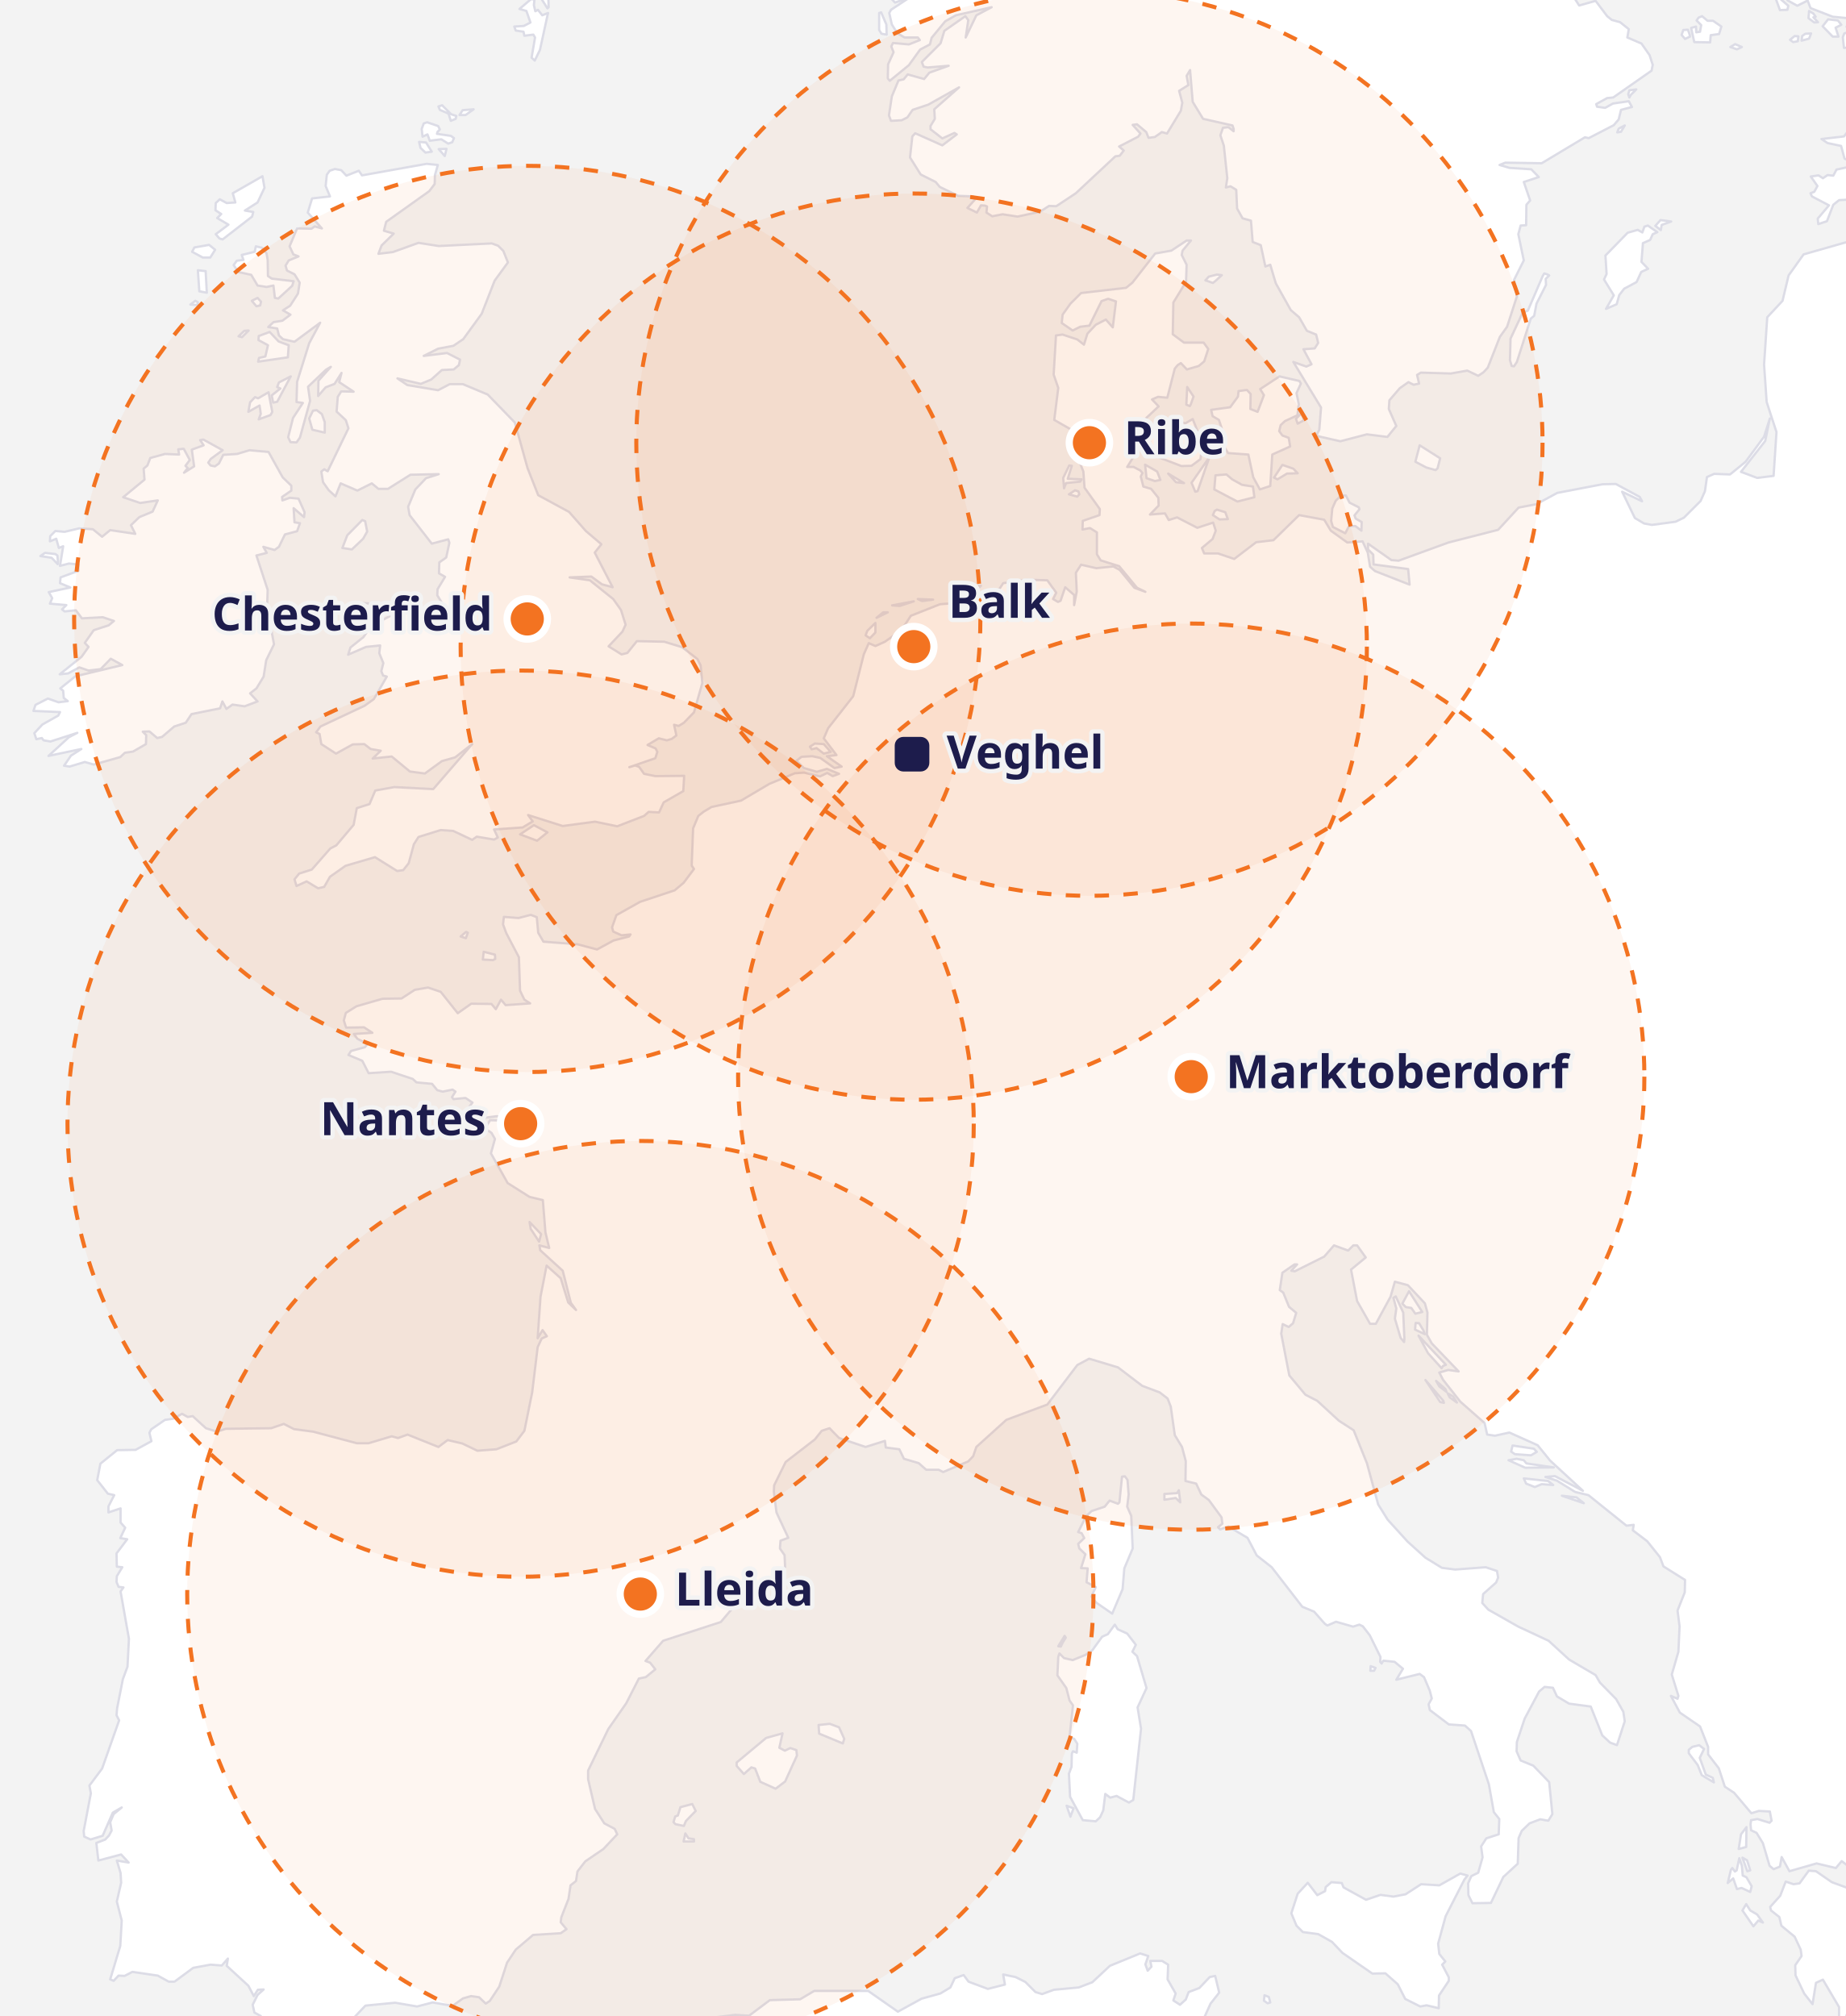
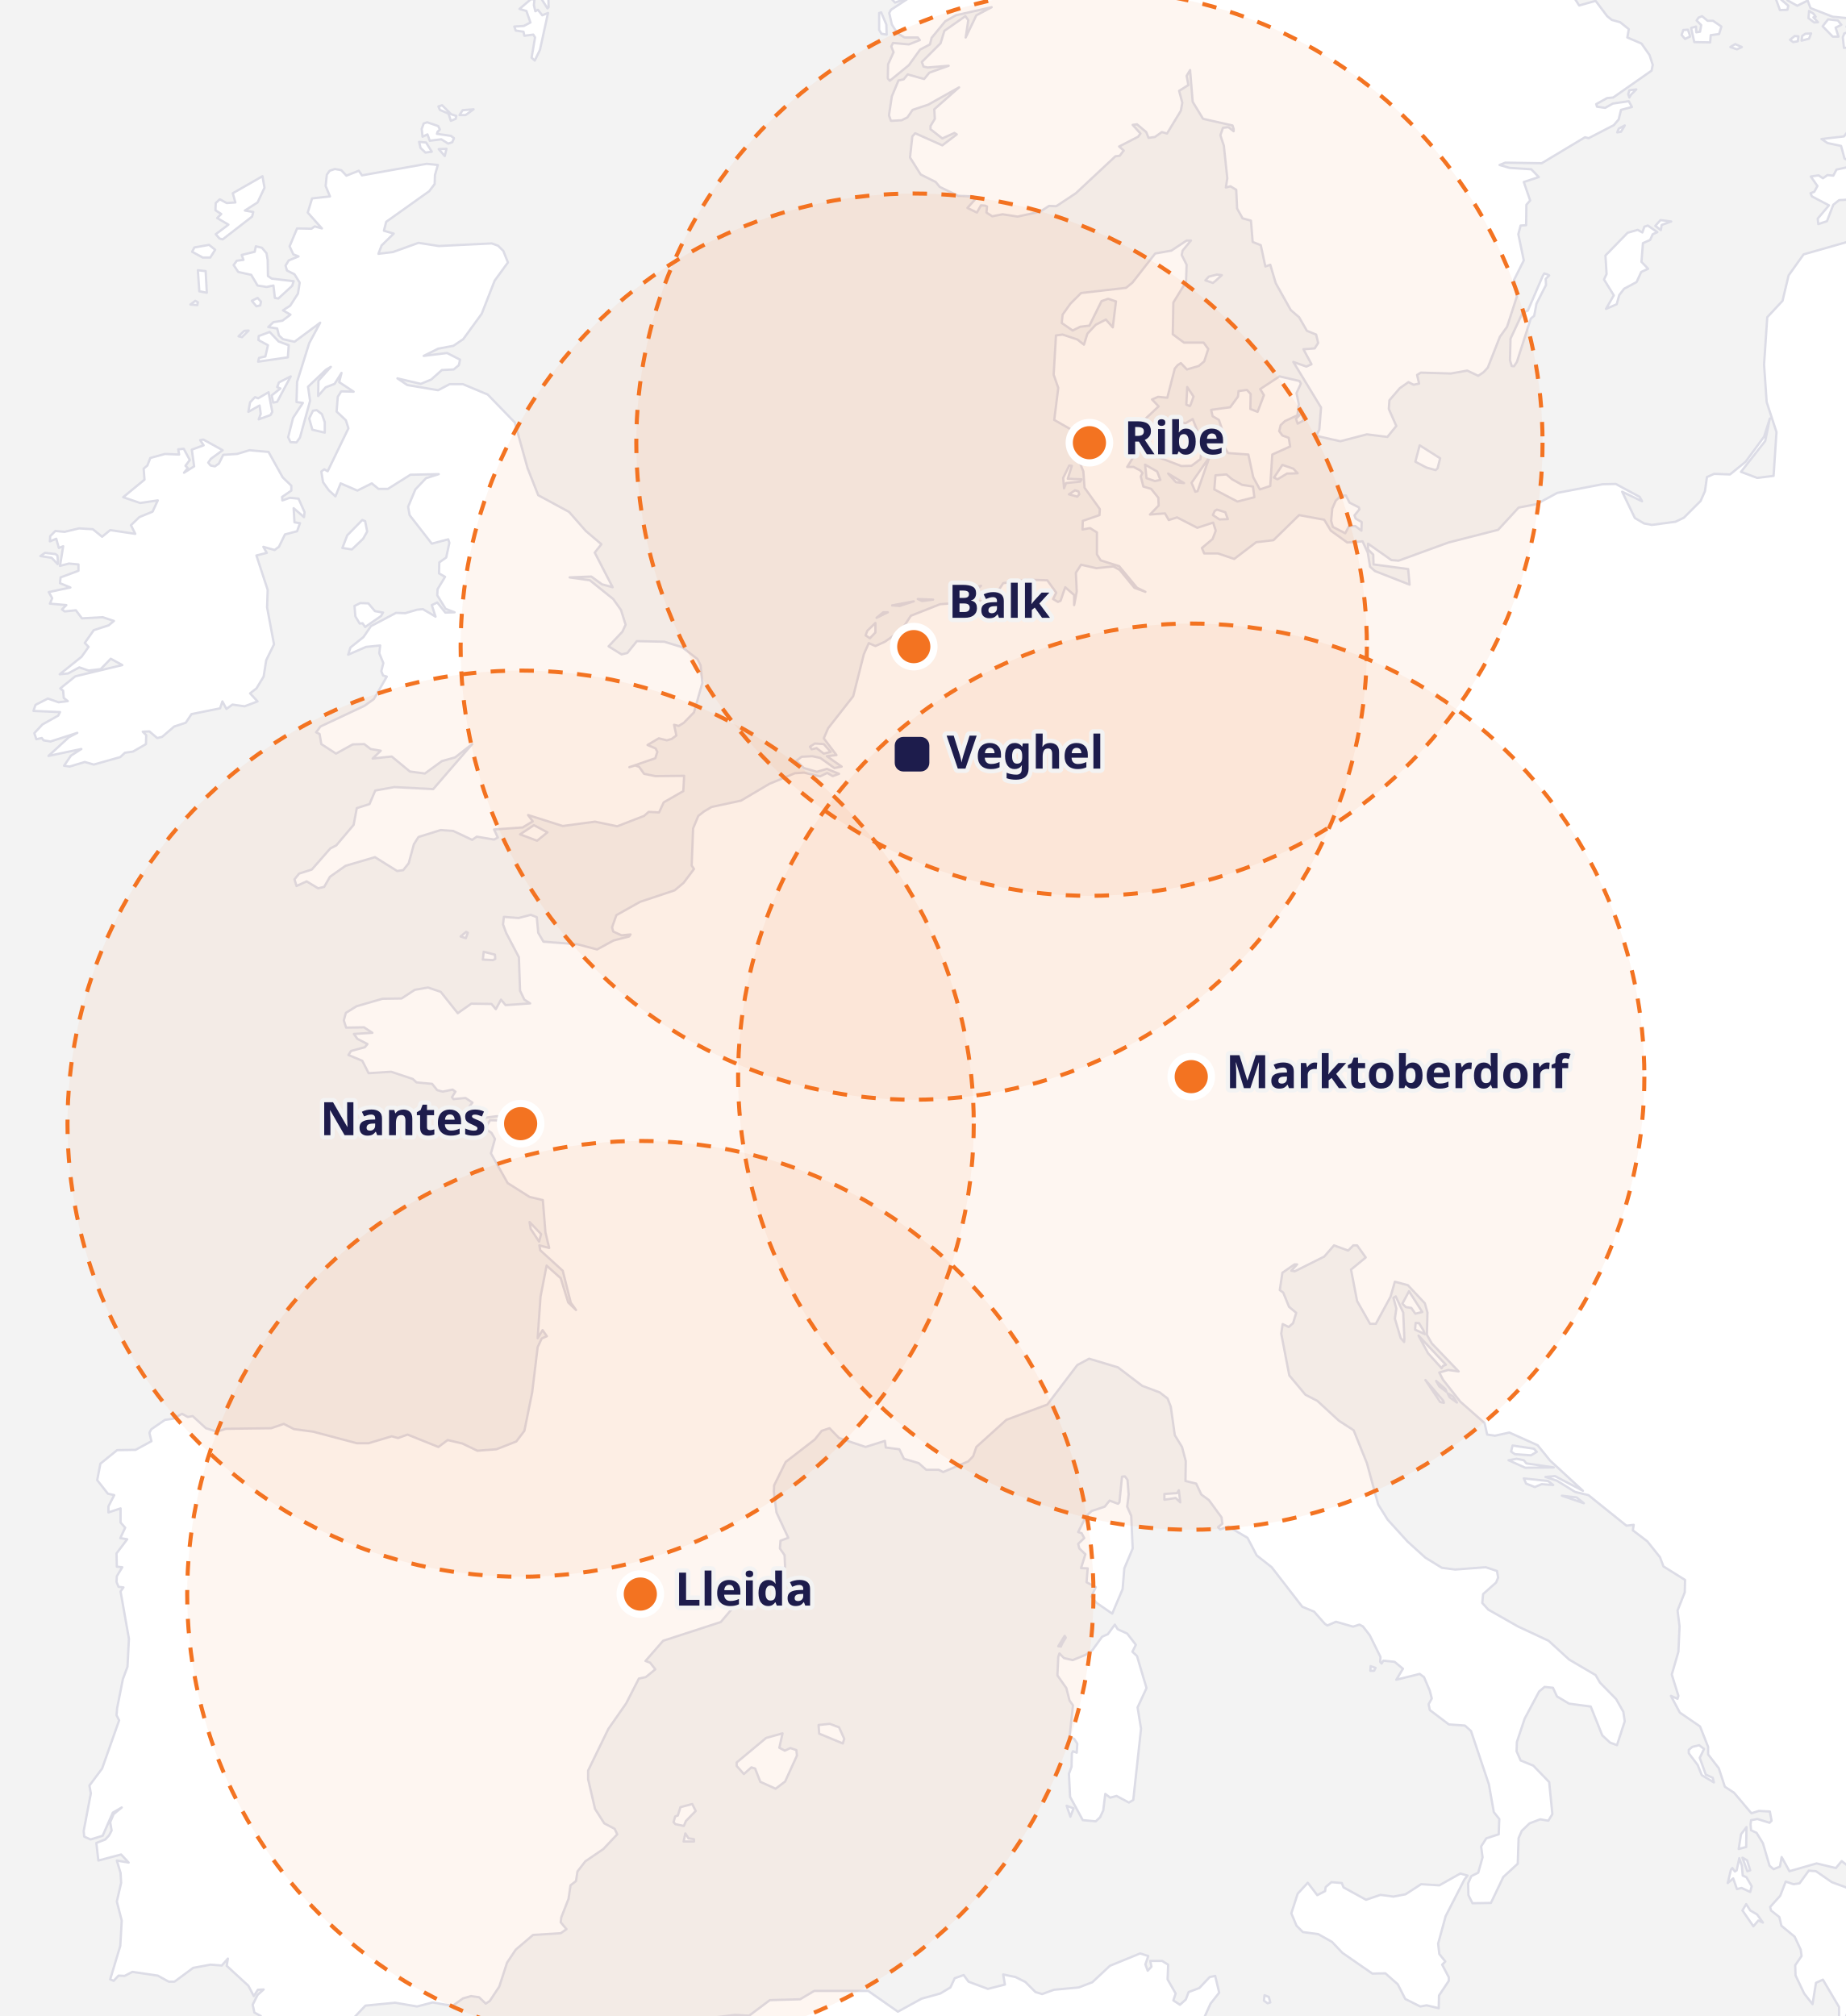
<svg xmlns="http://www.w3.org/2000/svg" class="eu-map" viewBox="0 0 640 699" role="group" aria-labelledby="eu-map-t">
  <rect width="640" height="699" fill="#F3F3F3" />
  <g fill="#FFFFFF" fill-rule="evenodd" stroke="#DCDCE6" stroke-width=".8" stroke-linejoin="round">
    <path d="M642.2 57.6L643.6 58.3L646 57.6L646 67.5L644.4 69L637.6 69.4L635.6 71L633.4 76.7L630.4 77.7L630.2 75.8L634.1 71.2L628.2 68.1L627.7 67L629 66.5L630.1 64.5L627.8 61.2L630.5 60.8L632 61.8L633.6 60.7L635.6 60.9L636.7 58.8L642.2 57.6Z" />
    <path d="M574.6 80.5L573 81.2L572.1 83.2L569.6 84.3L569.1 90.8L571.4 93.2L569 94.3L567.4 97.8L563.1 100.1L561.4 102.3L560.5 105.5L556.8 107.1L559.5 102.4L556.1 96.9L557 95L556.6 88.6L564.3 80.7L567.8 79.7L569.4 80.6L570.1 78.6L571.3 78.2L574.6 80.5Z" />
    <path d="M450.3 140.2L449.8 144L445.5 146L444 147.4L443.5 149.5L444.6 151L446.8 151.8L447.3 154.8L441.1 157.6L440.4 168.5L436.8 169.7L434.5 165.5L432.8 157.6L425.8 157.1L423.5 153.5L423.9 149.5L422.6 145.6L420.4 144.3L419.9 142.1L426.5 141.2L429.2 137.5L429.4 135.6L432.3 135.2L433.6 136.6L433.5 141.8L436 142.8L438.2 137L436.9 134.9L443.6 130.5L450.5 132.1L451 133L449.5 136.3L450.3 140.2Z" />
    <path d="M413.5 145.3L416.9 153.7L416.2 159.2L413.1 161.5L409.6 161.6L401 158.3L398.5 152.7L398.6 148L406.7 145.3L410.9 146.8L413.5 145.3Z" />
    <path d="M270.2 606L272.1 607L274 606.1L276.1 606.8L276.3 608.7L272.2 617.7L268.9 620.2L263.6 617.8L261.8 613.2L260.5 612.8L257.9 615.1L255.4 612.3L255.4 611.1L265.6 602.6L271.3 601L270.2 606Z" />
    <path d="M394.2 574.2L397.5 585.3L394.4 592L395.6 599.4L392.9 624.1L391.4 625L387.1 622.7L384.9 623.3L383.2 622L382.5 627.7L381.4 630.1L379.9 631.5L375.4 631.1L371 623L370.6 615L371.5 612.6L371.6 608L372 607.2L373.3 607.7L373.5 604.6L372.4 602.9L370.8 602.3L372 591.3L370.8 589.6L369.7 585.3L366.6 580.9L366.9 574.5L367.3 573.3L368.9 574.9L371.9 575.6L376.3 573.8L378.7 572.2L382.1 567.5L384.1 566.6L386.5 563.3L387.5 564.9L390.8 566.4L393.8 570.3L392.6 572.7L394.2 574.2Z" />
    <path d="M391.3 518.2L390.8 522.4L392.2 525.6L392.7 536.9L389.8 543.8L389.2 551L385.6 559.5L380.1 555.7L378.4 553.6L379.9 550.3L376.7 548.6L377.1 543.8L374.8 543.7L376.3 538.9L374.2 536.9L373.8 535.3L375.9 533.3L375 531.6L373.8 531.2L376.6 525.6L378.5 523.9L383 522.4L384.7 520.3L387.6 521.4L388.1 520.9L389 512L390 511.9L390.9 513.1L391.3 518.2Z" />
    <path d="M507.7 651.7L501.2 664.4L498.6 673.9L499 677.5L501.1 680.1L500 681.2L502.3 685.6L502.3 686.8L498.9 691.9L498.8 696.3L494.6 695.3L492.4 695.7L487.2 693.1L484.6 688L480.3 684.2L475.8 684.3L465.4 677.1L461.8 673.3L457 670.6L451.7 669.9L449.5 667.7L447.7 663.4L449.9 656.6L453.4 652.8L456.7 657.1L459.4 655.7L459.6 654.3L461.6 652.6L465.2 652.9L465.8 654.4L473.6 658.7L478.6 657L483.1 657.6L487.3 656.8L492.7 653.3L499 653.7L506.3 649.6L508.8 650.3L507.7 651.7Z" />
    <path d="M150.8 60.7L150.7 63.8L148.8 66.3L133.9 76.9L133.1 80L136.5 81L132.3 85.1L131.2 88L136.2 87.4L145.1 84.2L152.1 85.3L170.5 84.4L172.7 85.2L174.5 87L176.1 91L171.5 97.3L167 108.8L160.6 117.6L157.2 119.9L151.9 120.9L146.9 123.4L155 122.4L159.5 124.7L159.1 126.6L157.3 128.1L153.2 128.3L149.5 131.6L145.9 133.1L137.8 131.2L141.2 133.5L151.9 135.3L155.9 133.2L160.5 133.2L169.1 136.8L178.5 146.5L182.9 162.3L186.6 171.7L197.3 177.5L203.1 184.1L208.5 188.7L206.2 191.6L212.4 203.6L208.7 202.6L205 199.9L197.5 200.2L204.5 201.2L212.6 207.7L215.3 211.5L216.9 216.6L215.8 219L211 224.1L215.5 226.9L217.5 226.4L220.8 222.3L230.3 222.5L236.5 224.4L241.8 228.5L242.9 230.7L243.5 236.8L240.6 247L237.1 250.6L235.3 251.7L233.7 251.3L234.5 255L232.9 256.2L231.2 256.7L228.4 256L224.5 258.3L227.3 259.5L227.9 260.7L227.2 262.9L218.2 266L220.2 265.4L221.6 265.9L223.3 268.3L227.2 269.1L237.2 269L236.9 274.3L230.1 278.2L228.5 281.7L224.9 281.5L223.3 282.9L214 286.5L206.3 284.9L195.1 286.4L183.1 282.6L184.7 284.8L181.2 286.9L171.3 287.6L172.6 290.4L171.3 291.1L165.3 290.1L163.7 291.2L157.1 288.1L152.8 287.8L145.1 290.2L143.5 292.7L141.7 299.3L139.8 301.7L137.7 302L130 297.2L119.8 300.2L114.4 304L112.4 307.5L110.3 308L106.3 305.6L102.8 307.2L102.1 304.9L103.7 302.9L108.1 301.5L114.5 294.2L116.6 293.1L122.6 286L123.7 280.2L128.1 278.8L130.1 274.1L136.7 272.9L150.2 273.6L163.7 258L157.8 262.6L153.2 263.9L147.3 268.2L142.1 267.5L135.8 262.3L129.2 263L132 260.3L128.5 259.7L126.3 258L122.3 258.1L116.5 261.3L111.4 258L110.8 254.5L109.6 253.9L111.1 251.9L126.4 244.7L129.6 242.4L134.1 234.6L132.8 234.2L132.2 232.7L132.9 229.9L131.5 226.5L131.8 223.8L126.9 224.3L120.7 227L121.5 224.5L126 220.9L128.6 217.1L137.3 212.5L140.5 212.6L144.6 211.4L146.6 211.2L151 213.8L149.7 209.8L151.6 208.9L154.4 212.4L157.6 212.3L154.5 211.1L151.6 206.4L151.7 204.3L154.3 200L152.2 198.8L152.3 195L154.7 193.3L155.8 188.2L155.4 187L149.7 188.5L142 178.6L141.5 175.7L144 169.7L147.7 165.8L152.1 164.4L142.3 164.6L134.5 169.5L131.2 169.5L128.9 167.6L123.9 170.1L118.1 167.6L116.3 172.1L114 170L112 167.2L111.4 163.5L112.4 162.7L113.6 163.4L120.8 148.5L119.9 145.7L116.7 142.7L117.1 137.6L118.3 135.7L122.6 135.8L117.6 132.5L118.4 129.3L116 133.1L112.9 134.3L110.3 137.3L110.4 132L114.7 127.2L113 128.2L106.8 134.1L107.5 139L104 151.7L102.8 153.4L100.7 153.3L99.9 151.6L101.6 144.9L105 139.7L102.8 139.4L103 132.4L107.2 119L111 111.9L102.1 118.5L98.1 117.6L96.7 116.3L96.1 113.9L93 113.4L94.8 111.7L97.9 111.2L100.7 109.1L98.1 107.6L100.6 106L103.3 101.8L103.9 98L102.1 95.1L99.5 93.8L99 92.1L100.1 90.3L103.5 88.9L101.7 88.2L100.4 85.4L103 79.2L108 79.3L109.1 78.5L111.6 79.2L106.7 73.7L108.2 68.8L114.4 68.1L112.9 64.5L113.3 60.6L114.3 59.2L116.1 58.6L118.3 59L120.1 60.9L124.4 59.2L125.5 60.8L147.9 56.8L151.8 57.2L150.8 60.7Z" />
    <path d="M73 161.4L74.5 161.7L75.9 160.7L77.4 157.7L82.2 157.4L86.5 156.1L93.1 156.7L98 165.5L101 168.4L101 170.1L97.8 172.3L97.9 173.5L100.5 172.6L103.5 172.9L105.6 177.6L105.4 179.3L101.8 176.2L102.1 181.1L104 181.4L103 184.2L98.8 185.3L96.7 189.6L95.2 190.7L91.3 189.6L92.5 191.7L88.9 192.6L92.8 204.5L92.6 210.6L95 223.4L92.3 228.9L91.4 234.6L88.9 238.7L86.7 240.4L89.3 243.2L84.8 244.9L80.6 244.3L78.5 245.8L77.1 243.2L76.3 245.6L66.4 247.6L64.4 250.6L60.4 251.9L56.2 255.5L54.5 255.9L51.8 253.6L49.5 253.7L50.7 254.9L50.6 258L46.1 260.6L43.3 261L41.7 262.5L32.5 265.1L29.4 264.2L24.1 265.8L22.2 265.5L24.6 262L28.2 259.7L16.8 262.1L23.9 255.6L26.8 254.1L17.5 257.1L15.1 256.7L14.5 255.9L12.6 256.3L11.9 254.2L14.7 251.2L20.2 248.1L20.8 246.9L11.6 246.5L12.3 244.4L16.6 242.2L20.3 243.5L23.5 243.1L22.1 242L21.9 239.5L20.9 238.7L26.1 234.5L42.4 230.6L38.4 228.4L34.9 232L30.7 232.5L27.5 231.4L23.6 233.5L20.7 233.8L28.3 227.7L30.7 224.3L29.4 222.9L32.5 218.5L37.7 216.8L39.5 215.3L35.6 214L28.4 214.4L26.3 211.6L22.4 212L21.5 211.3L23 209.8L17.3 209.3L18.1 207.4L16.9 205.3L24.4 203.7L20.8 202.2L21 200.2L27.2 197.9L27.2 195.7L23.9 195.4L20.8 196.2L21.9 189.4L20.4 190L19.5 186.8L17.3 187.7L17.4 185.9L19.2 184.1L22.4 184.4L27.4 183.2L32.2 183.5L35.4 186.1L38.2 183.8L46.9 185.1L45.4 182.1L48.3 179.3L52.9 177.4L54.7 173.5L48.6 174.4L42.7 172.4L50.1 166.3L49.8 162.5L51.1 161.4L52.1 158.8L57.2 157.4L62.1 157.6L61.8 155.8L63.7 155.6L65.8 159.5L64.3 161.5L65.1 162.3L63.8 163.9L67.3 161.7L66.5 155.9L70.6 154.4L69.4 152.6L70.5 152.4L77.2 156.1L73.1 159.1L72.2 160.4L73 161.4Z" />
    <path d="M646 -6L646 705L226.6 705L234.2 701.2L254.9 698.6L259.7 698.9L266.9 693.5L277.4 693.2L282.3 690.3L301 690.3L311.3 697.5L319.5 693L326 691.2L329.5 689.1L331 685.9L334.1 684.8L335.8 687.1L342.5 689.6L348.4 688.1L347.8 684.6L352.1 685.5L355.5 687.2L359 690.7L361.3 691.4L365.4 689.9L374 689.1L378.7 687.3L384.8 681.6L395.3 677.3L398.1 678.2L397.1 681.1L397.9 683.3L399.2 681.9L398.8 679.9L402.9 679.9L405 681.2L404.8 686.3L407.6 691.2L406.8 693.6L409.1 695.1L411.1 693.3L412.1 690.7L415.8 689.3L419.4 685.5L421.3 685.1L422.7 690.9L419.7 694.7L416.4 702L412.8 705L646 705L646 583L642.4 585.4L642.7 589.2L641.3 596.4L641.8 598.8L646 605.1L646 631.8L641.3 632.8L646 635.1L646 671L645.3 670.2L644.3 671.5L646 677.5L646 695.3L645.3 693.4L642.1 693.7L639.8 699.8L639.8 703.4L637.6 701.4L637.6 695.9L632 686.4L629.6 687.5L628.4 694.9L625.5 691.2L622.5 684.9L622.4 681.4L624.6 678.2L624.3 676L622.2 671.5L617.6 667.7L616.9 664.7L614 662.4L613.7 661.2L617.2 657.3L619.1 652.4L621.8 653.3L623.9 653L627.1 648.6L629.6 648.8L635.1 652.6L641.1 654.8L646 658.8L646 651L638.5 645.3L636.5 647.7L629.8 646.1L620.4 648.8L617.7 643.9L617.1 647.2L614.9 648.1L613.5 646.9L611.2 639.1L609 635.5L607.1 634.6L606.9 632.6L607.1 631.1L609.3 630.7L613.5 632L614.2 631.3L613.6 628.1L609.8 627.9L607.2 628.7L601.2 621.6L598 619.5L595.9 613.1L592.2 608.3L592.2 605.7L589.4 598.6L582.4 593.8L579.3 588L581.6 589L581.9 588L579.6 580.6L581.9 572.7L582.3 563.9L581.6 558.4L584.1 552.1L584.2 547.8L576.7 543.1L575.5 539.9L571.1 534.4L566.1 530.6L566.4 528.7L563.9 529L550.7 518.4L546.1 517.3L539.8 513.4L535.8 512.1L539.1 511.8L548.8 516.9L537.4 506.4L533.1 501.1L523.3 496.7L518.3 497.8L515.6 497.4L514.7 493.4L506.3 486L500.3 478.4L499 475.9L502.1 475L505.7 475.5L496.4 465.8L494.7 462.8L494.9 455.1L494 451.9L488.1 445.6L483.6 444.4L482.1 449.6L477 459L475 459L470.5 451.1L468.4 440.2L473.5 436L470.5 431.8L469.2 431.8L467.4 433.6L462.5 431.8L459.1 435.7L448.9 440.8L447.7 440.6L449.7 438.4L448.8 438.4L444.6 441.3L443.7 447.3L444.9 448.2L446.9 453.1L449.4 455.2L448.3 458.8L446.8 460.1L444.7 459.1L444.2 462.4L447 476.9L452.6 483.6L456.7 485.7L464.2 492.6L469.3 495.9L473.9 507.3L477.8 521.6L481.1 526.9L488 534.5L494.2 540.1L499.9 543.6L504.5 544.2L515.1 543.4L519 544.7L519.4 547L518.7 548.7L514.2 552.7L513.9 555.8L516 558.1L526.4 564L536.9 568.9L544 575.4L553.2 580.8L554.7 583.4L560.3 589.1L562.8 593.5L563.3 596.8L560.6 605.1L558.2 604.2L555.5 601.7L551.5 591.7L544 590.7L539.8 588.2L538.4 585.2L535.5 584.9L533.6 586.5L528.6 595.9L525.9 604L525.8 607.2L527.2 610.4L531.6 612.2L537.1 617.9L538.2 629L536.8 631.3L534 630.8L530.3 632.2L527.6 634.8L526.5 637.3L526.2 646.2L521.2 650.8L516.9 659.8L510.5 659.9L509.1 657.1L509 653L510.1 650.5L512.5 649.3L514 644L513.5 640.2L515.3 637.4L519.6 636L519.8 630.7L517.9 628.3L516.2 618.7L510 600.2L507.9 598.3L502.3 597.9L495.7 592.9L495.3 590.9L496.4 588.9L495.7 586.2L493.7 581.5L492.2 580.4L484.1 582.4L486.4 578.6L483.5 576.2L479.6 575.8L479 576.8L478.5 576.2L478.6 574.5L474.9 567L472.5 563.9L471.3 563.3L469.1 564L463.2 562.3L460.2 563.6L459.3 563L455.6 558.8L451.5 557.1L440.9 543.4L435.7 539.3L432.5 533.2L425.9 529.3L423 530.3L422.3 529.5L423.8 528.3L423.5 526.1L419.1 520.1L416.5 518.2L414.7 514.4L411 513.5L411.1 506.6L409.8 501.7L407.3 497.6L405.9 487.7L404.8 484.9L402.1 482.8L396 480.5L387.6 474.1L377.6 471.1L373.5 473.3L363.1 487L348.9 492.3L338.5 501.7L337.4 504.9L335.7 506.7L327 510.4L325.4 509.6L321.1 509.6L318.5 507.3L313.4 505.8L311.8 502.5L307.1 501.9L306.8 499.6L300.1 501.7L290.9 498.6L287.6 495.2L284.9 496.1L282.5 499.1L272.4 506.9L268.4 515L268.3 517.2L269.2 524.4L273.3 533.2L270.6 534.2L270.4 536.9L272 539.2L272.2 543.3L267.5 548.4L254.3 557.2L249.9 562.4L229.9 568.9L223.8 575.9L225.4 576.5L227.2 578.8L223.9 581.5L221.5 582L217.1 590.6L210.9 599.5L203.9 613.9L203.9 616.9L206.3 627.2L209.5 632.2L213.1 634.1L214 636L209.2 641.1L202.9 645.4L200.2 648.9L199.7 652.2L197.8 653.7L197.1 658.4L194.6 664.8L194.4 666.5L196.4 668.9L194.4 670.3L184.8 670.9L178.8 676L175.8 680.5L173.1 688.8L169.8 693.8L168.4 694.7L166.1 692.5L163.3 692.1L160.5 692.9L156.9 695.5L150 694.3L144.6 695.7L137 694.4L126.7 695.4L120.8 701.6L115.9 701.7L110.6 705L91.6 705L90.4 699L88.2 697.8L87.6 695.1L89.3 691.7L91.4 689.8L89.4 689.9L88 692.1L86.1 688.5L78.6 681.6L79 679.1L76.9 681.5L73 681.2L67 682.3L60.5 687.1L58.5 687.1L54.7 685L45.9 683.7L43.2 685.1L41.1 685L39.4 686.8L38.2 686.3L41.7 674.7L42.2 665.9L40.5 659.3L42 652.8L41.8 649.4L40.5 645.1L44.6 645.8L42 643L34.1 645.1L33.4 639L36.5 637.8L37.8 636.4L38.7 634.7L38.2 631.8L39.4 629L42.2 626.7L39.1 628.5L35.6 636.5L31.4 637.8L29.2 636.8L29 634.9L31.5 621.8L31 619.1L35.4 613.2L41.3 596.5L40.4 594.7L40.6 592.3L42.6 582.2L44.2 577.9L44.7 568.2L41.8 551.8L42.8 550.4L41.1 550.2L40.4 548.5L40.5 546.5L42.4 543.4L40.5 543.2L40.4 538.6L44.1 533.7L41.7 533.3L43.4 529.7L41.8 527.9L41.8 523L37.6 524.4L37.6 522.3L39.6 518.4L37.4 517.9L33.7 513.2L34.8 507.5L40.6 502.8L47 502.7L52.5 499.7L51.8 496.8L52.4 495.6L57.2 492.3L60.1 491.9L63.1 490.2L65.1 491.3L66.8 491L71.4 495.2L75.2 496.4L78.3 495.4L94 495.2L98.4 493.7L101.9 495.5L108.6 496.4L123.7 500.4L127.8 500.4L135.8 498L138 498.6L141.3 497.4L152 501.7L155.2 499.3L160.3 500.5L165.5 503L172.1 502.5L179 499.8L181.8 496.1L184.5 482.8L186.4 467.1L187.8 464.1L189.6 463.3L188.1 461.2L186.4 464L187.4 449.6L189.5 438.8L194.4 443.2L197 451.6L199.7 454.2L197.9 451.7L195.1 440.6L187.3 433.5L187 431.8L190.4 432.7L189.1 427.3L188.2 416.1L183.6 415L176 410.2L170.2 399.9L171.6 394.9L170.4 392.8L168.2 391.3L169.9 388.4L173.5 388.5L176.8 389.7L172.4 387L165.2 387.9L162.3 386.9L161.8 384.9L163.8 382.3L161.4 380.7L157.2 381.1L156.7 380.4L157.9 378.5L156.9 377.8L153.5 378.5L151.6 378L149.8 375.8L144.4 375.3L143.1 374.1L135.6 371.6L127.8 372.1L125.6 367.8L120.8 365.8L121.7 364.4L126.5 363.1L127.4 362L123.9 360.2L122.7 358.5L129.1 358.1L126.2 356.2L120 356.3L119.2 353.8L119.9 351.2L123.6 348.9L132.6 346.3L139.2 346.2L143.8 343.2L148.4 342.4L152.8 343.9L158.7 351.3L163.4 348L170.4 348.1L171.9 349.9L173.7 346.6L175.3 348.5L183.8 347.9L181.8 346.6L180.3 343.5L179.9 331.9L175.5 323.5L174.4 320.5L174.7 317.9L179.8 318.3L184 317.2L186.1 318L186.6 323.4L188.4 326.5L200.2 327.4L207 329.2L212.7 326.1L218.1 324.7L218.6 324L215.5 324.3L212.6 323L212.2 321.5L213.7 317.3L221.9 312.7L233.9 308.7L237 306.1L240.6 301.3L239.8 300.1L240.3 287.2L242.1 282.9L244 281.4L246.7 279.8L256.9 277.6L266.7 271.8L275.6 268.1L278.8 267.9L284.3 269.2L286.8 268L288.7 269.1L290.9 268.3L286.7 266.6L283.2 267.6L278.7 266.3L276.1 263.8L277.9 262.4L281.6 262.2L284.4 262.8L289.3 266.3L291.8 265.8L286.7 262.2L290 261.8L285.6 256L287.1 252.5L295.8 241.4L299.5 226.8L301.2 223L303.5 224L306.8 222.5L312.5 218.5L315.8 213.5L325.9 209.5L340.4 208.4L343.3 211.8L347.7 213.1L344.9 210.4L345.9 205.1L347.8 202.2L355.9 201L363.1 201.2L366.2 205.5L365.1 207.7L366.8 208.7L367.7 208.3L369.3 203.6L372.4 206.3L372.4 209.8L373.3 205.1L373 198.6L374.8 195.8L380.1 197L386 196.4L388.2 197.6L393.3 203.8L397.1 205.2L394.2 203.8L388 196.3L381.6 194.3L380.3 192.2L380.3 184.6L377.9 183.1L375.3 183.6L375.4 180.6L381.2 178.6L381.3 176.5L376 169.1L375.6 163.5L373.9 159.2L375.8 158.6L374.8 150.9L365.5 145.6L366.9 134.5L365.3 129.9L366.1 116.3L368.4 116L373.5 117.7L375.8 119.5L377 115.7L379.9 112.6L383.4 110.8L385.8 113.5L386.9 104.5L384.2 103.6L381.9 104.4L377.7 112.9L374.5 113.3L371.9 114.6L368.1 112L368.4 109.1L371.1 105.3L374.8 101.6L390.4 99.8L392.6 98L400.5 87.9L406.1 86.9L411.4 83.4L412.9 83.4L410 86.9L409.7 88.4L411.4 91.8L411.2 97.7L406.8 104.9L406.6 115.9L410.5 118.8L417.3 118.8L418.9 121L417.5 125.3L415.6 126.9L411.5 128.1L409.4 125.9L408.3 126.6L407.3 127.8L404.7 137.9L401.5 137.6L399.4 138.5L401.7 140.9L393.4 148.7L394.9 155.3L390.8 161.9L393 161.9L395.3 163.1L396.1 164L395.5 165.2L396.4 168.7L399.1 169.5L401.6 172.6L401.7 175.3L398.7 178.4L403.9 178L405.2 180.3L408.1 179.4L415.1 183L420.6 181.2L421.5 184L420.4 186.9L416.7 190L417.5 191.9L422.3 191.9L427.9 193.8L435.5 188L441.5 187.3L450.4 178.6L459.1 180.2L461.4 184L467.1 188.1L472.4 187.7L474.2 191.6L475 196.5L476.7 198L488.7 202.7L488.2 197.3L476.2 195.7L476.1 192.3L474.3 190.5L474.3 188.5L482.4 194.2L484.9 194.4L502.2 188.1L519.4 183.7L526.5 176L532.7 174.8L539.9 170.9L555.6 167.9L560.2 167.8L568.5 172.3L569.3 173.8L562.4 170.5L566.8 179.6L570 181.5L572.7 182L580.9 180.9L583.8 179.5L589.6 173.7L591.1 170.3L591.8 165.4L594.3 164.3L599.8 164.5L605.2 160.1L611.6 151.4L613.6 145.1L612 152.9L603.6 163.6L609.2 165.7L614.9 165L615.9 149.8L612.5 139.4L611.6 126.4L612.7 110L618 104.3L620.1 95.5L625.3 88.2L641.1 83.7L642.9 87.5L646 90L646 14.7L643.8 16.4L639.3 16.6L638.9 12.9L639.4 11.6L641.7 10.8L640.2 9.3L641.6 6.4L635.4 5.8L627.7 2.8L626.7 0.2L623.1 2L619.7 0.1L618.8 -6L540.2 -6L539.7 -2.9L541.8 -1.2L545.5 -1.2L547.5 1.9L553.2 0.3L557.2 5.6L558.8 6.9L561.7 7.7L564.7 10.1L564.2 13L569.1 15.1L571.9 19.1L573 22.5L572.6 24.5L559.3 33.8L557.2 34L553.4 36.1L553.7 37L556.5 37.4L559.2 35.9L564.7 35.1L565.8 37.1L562 38.1L561.2 41.4L559.5 43.4L550.8 47.9L549.5 47.6L534.5 56.6L521.9 56.4L519.9 57.2L523.3 58.2L530.9 58.7L533.5 61.4L528.3 63.1L530.5 69.5L529.2 71L529.1 78.1L527.2 78.2L526.4 81.2L528.3 90.3L524.9 97.1L525.9 102.8L522.5 113.3L520 116.8L515.8 127.5L514.3 129.1L512.5 130.3L508.7 128.5L503 129.5L492.6 129.2L491.3 130L492 133L490.1 133.4L488.3 132.5L485.3 134.6L481.7 138.8L481.5 141.8L484.1 147.7L481 151.5L473.9 150.6L464.7 153L456.3 151.1L457.4 149L458 141.3L448.4 125.5L452.9 127.1L454.7 126.3L451.9 121.1L455.8 120.8L457 118.9L456.3 116L453.1 114.7L450.4 110L447.5 107.5L442.3 98.2L440.4 91.8L438.7 92.4L437.1 85L434.3 83.9L433.7 76.5L430.8 75.7L428.9 72.3L428.6 65.8L426.6 64.6L425 65L425.5 61.8L424.3 50.5L423.1 46.9L424 44.3L425.9 44.1L427.7 45.5L427.7 44.7L427.3 43.5L417.1 41.2L413.5 35.3L412.6 24.3L411.4 26.3L412 29.5L408.8 31.5L409.9 35.6L409.4 38.4L404.6 46.3L402.8 45.8L400.4 47.5L398.2 47.8L397.4 45.8L394.2 43.1L392.7 43.3L395.4 46.3L394.6 47.4L388 50.8L389.6 52.2L388.2 54L386.7 54.2L373 67L366.2 71.5L363.7 71.4L360.6 73.4L352.8 75.1L347.6 74.3L344 75L342 73.7L342.2 71.6L341.5 71.3L340.1 71.2L338.7 73.7L335.4 72.1L338 69.2L337.4 68.1L332.2 67.9L325.8 64.8L324.4 63.1L319.2 60.5L315.5 54.6L316.3 47.3L317.3 46.2L326.7 50.4L331.7 46.6L330.9 46.1L326.7 48L322.6 44.8L322.6 43.7L324.1 41.2L323.9 37.9L332.5 30.3L321.8 36.3L316.4 38.1L314.6 40.7L312.6 41.7L308.9 41.9L308.2 40L309.2 33.4L311.5 27.9L313.3 27.5L314.7 25.8L320.4 27.4L322.2 25.2L328.9 22.8L321.6 23.4L320.2 23.1L319.6 21.5L326.1 15L327.4 10.7L334.7 5.6L335.7 7L334.8 13L338.5 5.3L343.8 2.5L331.4 5.3L327.7 7.4L323 13.1L322.4 15.4L319 17.2L315.1 22.6L308.5 28L307.8 27.2L307.9 22.3L309.8 18.1L309 16.1L309.6 14.9L315.1 15.4L318.9 13.9L318.2 13L313.6 13L311.1 11.5L309.2 8.5L308.3 4.5L308.9 3.4L318 -2.6L316.9 -2.8L314.2 -0.5L310.3 0.9L306.6 -3.1L306.1 -6Z" />
    <path d="M476.4 579.3L475.1 579.3L475.2 577.7L476.9 578.3L476.4 579.3Z" />
    <path d="M440.4 694.3L439.5 694.6L438.2 693.7L438.4 691.8L439.9 692.4L440.4 694.3Z" />
    <path d="M323.5 207.9L319.7 208.4L318.2 207.7L323.5 207.9Z" />
    <path d="M307.8 212.3L303.9 214.2L306.2 212.3L307.8 212.3Z" />
    <path d="M311.9 210.1L309.3 209.9L316.8 208.5L311.9 210.1Z" />
    <path d="M528.3 512.6L536.7 513.5L538.5 514.9L534.5 514.6L532.1 515.6L529.1 514.4L528.3 512.6Z" />
    <path d="M538.7 508.8L528.8 508.9L523 506.3L525.8 505.8L528.3 506.3L529.2 507.4L538.7 508.8Z" />
    <path d="M530.8 504.6L525.2 504.2L523.9 503.3L524.4 501.2L531.8 502.3L532.8 503.4L530.8 504.6Z" />
    <path d="M162.2 323.4L161.5 325.3L159.7 324.7L161.6 323.1L162.2 323.4Z" />
    <path d="M171.6 331L171.7 332.5L170.9 332.9L167.4 332.7L167.7 330L171.6 331Z" />
    <path d="M562 45.7L560.7 45.9L561.2 44.6L563.3 43.5L562 45.7Z" />
    <path d="M565.4 32.9L564.9 33.8L564.5 32.7L564.9 31.3L567.3 31L565.4 32.9Z" />
    <path d="M646 52.7L645.1 51.8L643.1 55.1L640.8 55.6L639.5 55L638.3 50.6L633.6 49.6L631.5 48.2L639.3 47.3L641.7 44.2L642.9 44.1L643.9 44.4L644.3 46.2L646 46.5Z" />
    <path d="M125.9 186.8L122 190.5L118.7 190L120.4 185.6L125.6 180.3L126.6 180.7L127.3 184.3L125.9 186.8Z" />
    <path d="M83.9 116.9L82.7 116.6L84.7 114.7L86.2 114.6L83.9 116.9Z" />
    <path d="M112.6 150L108.3 149L107.2 145.1L108.5 142.4L109.8 142.2L111.6 143.6L112.6 146.4L112.6 150Z" />
    <path d="M99.8 123.9L89.5 125.4L89.8 124.1L92 123.6L92.9 119.7L89.6 117.9L89.7 116.5L93.5 115.1L96.6 118.4L100.1 119.7L99.8 123.9Z" />
    <path d="M93.1 136L94.4 142.8L93.8 143.9L89.7 145.4L90.4 143.5L90 140.6L86.1 142.8L86.7 139.5L88.4 137.7L89.5 138.1L93.1 136Z" />
    <path d="M96.1 139.3L94.7 139.6L94.2 137.1L97.2 134.7L96.1 134.2L96.7 132.6L100.8 130.5L96.1 139.3Z" />
    <path d="M190.2 2.5L189.8 2.9L187.9 -0.1L189.3 -3.5L190.9 -3.4L191.2 -2.5L190.1 -1.3L190.2 2.5Z" />
    <path d="M185.1 1.8L185.6 3.9L186.5 3.4L188 5.3L190 4.5L187.2 17.3L185.4 21L184.3 20L185.5 13L184.9 12L181.8 12.4L181.5 11L178.8 10.6L178.3 9.2L181.6 9L183.9 7.8L182.5 3.8L180.1 3.1L184.1 -0.3L185.3 -0.2L185.1 1.8Z" />
    <path d="M195.3 -6L194.4 -2.5L192.5 -2.8L192.4 -5.7L193.6 -6Z" />
    <path d="M149.7 52.6L147.5 52.9L145.8 51.3L145.3 49.2L147.7 49.4L149.7 52.6Z" />
    <path d="M130 211.9L132.8 212.4L132.1 213.6L126.6 217.4L125.7 216.1L124.7 216.2L123.2 213.7L122.9 210.1L124.9 209.1L127.7 209.2L130 211.9Z" />
    <path d="M161.4 39.9L159.3 39.9L160.4 38.2L164.2 37.9L161.4 39.9Z" />
    <path d="M154.2 54.1L152.1 51.7L154.8 51.6L154.2 54.1Z" />
    <path d="M151.7 45.7L151.5 46.4L156.3 47.1L157.4 47.9L156.8 49.3L155.4 49.8L153 48.3L149 48.8L148.2 46.6L146.5 47.4L146.2 44.7L146.9 42.8L148.1 42.4L151.9 43.7L152.5 44.9L151.7 45.7Z" />
    <path d="M158 41.2L156.3 41.9L155.5 39.4L152.5 38.1L152 36.9L153.3 36.5L156.4 39.6L158.2 40.2L158 41.2Z" />
    <path d="M91.7 65.1L89.3 70.2L84.9 73L87.8 73.5L87.4 75.1L77.2 83L76.1 82.7L74.8 81.2L79.2 77.9L75.3 75.6L76.7 74.2L74.7 72.9L74.8 70.4L76.2 69.1L78.6 70.4L81.6 70.2L80.7 67L91 61.1L91.7 65.1Z" />
    <path d="M90.2 105.9L88.9 106.2L87.3 104.3L89.3 103.3L90.5 104.6L90.2 105.9Z" />
    <path d="M92.8 90.1L92.9 95.7L94.2 96.6L101.8 97.5L101.3 99.1L96.5 103.5L95.3 103.3L94.8 99L92.4 99.5L89.3 99L87.1 95.3L82.6 94.3L81 91.9L82.1 90.4L84.4 90.1L83.8 88.4L88.3 87.3L88.7 85.4L90.8 85.9L92.4 87.8L92.8 90.1Z" />
    <path d="M72.5 84.9L74.6 86.6L72.9 89.3L70.3 89.3L66.6 87.3L67.4 85.8L72.5 84.9Z" />
    <path d="M71.7 101.5L69.1 101L68.6 93.7L71.3 94L71.7 101.5Z" />
    <path d="M20.1 194.7L20 195.6L17.9 193.4L14 192.8L15.6 191.7L19.2 192.1L19.9 192.6L20.1 194.7Z" />
    <path d="M68.4 105.8L66 105.6L67.7 104.3L68.6 104.8L68.4 105.8Z" />
    <path d="M630.3 7.7L629 7.8L627 6.3L627.2 3.8L628.7 4.7L629.5 5.8L628.7 6L630.3 7.7Z" />
    <path d="M585.8 12L585.9 12.7L584.2 13.5L583 12.1L583.6 10.4L585.2 10.3L585.8 12Z" />
    <path d="M592 7.2L593.9 7.2L596.8 9.2L596 11.8L593.1 12.2L592.9 14.7L587.4 14.6L586.3 9.7L588 9.2L588.1 11.2L589.4 11L589.8 8.7L588.2 7.1L588.9 6.1L590.1 5.6L592 7.2Z" />
    <path d="M576.1 78L575.8 79.8L573.9 78.3L575.7 76.3L579.4 76.8L576.1 78Z" />
    <path d="M525.9 125.5L524.9 127L524.1 126.9L523.5 124.9L523.7 117.4L527.9 108.4L529.7 107.7L534.9 95.6L535.4 94.8L536.6 95.2L537.1 95.5L535.9 96.7L536 98.8L532.7 105.3L531.9 109.5L530.7 110.5L525.9 125.5Z" />
    <path d="M498.4 162.4L497.7 163L494.5 162.1L490.7 160.1L492.2 154.4L499.3 158.9L498.4 162.4Z" />
    <path d="M472.1 181L472 184L469.9 182.4L467.7 182.4L466.4 184.9L462.1 182.7L461.5 180.6L461.9 176.3L463.1 173.6L464.9 171.9L466.6 171.8L467.9 174.3L471.1 175.9L471.3 176.6L469.6 178.7L470 179.8L472.1 181Z" />
    <path d="M449.9 164.1L446.2 164.2L442.9 166.2L441.7 165.6L444.6 161.2L448.4 162.5L449.9 164.1Z" />
    <path d="M452.1 145.7L449.9 146.9L449.3 145.2L451.2 143.3L452.1 145.7Z" />
    <path d="M427.2 166.2L430.6 168.1L434.4 168.7L434.9 172.4L429 173.9L421 169.7L421.4 164.8L425.2 164.5L427.2 166.2Z" />
    <path d="M410.5 167.5L407.7 167.2L405 164.2L410.5 167.5Z" />
    <path d="M402.3 166.4L400.4 166.8L397.5 165.8L397 161.1L401.2 163.5L402.3 166.4Z" />
    <path d="M415.2 170.3L414.4 170.5L413.1 167.4L419.3 158.5L415.2 170.3Z" />
    <path d="M412.8 140.3L412.5 140.8L411.3 140.3L411.6 134.2L413.8 137.5L412.8 140.3Z" />
    <path d="M425.7 180L422.8 180.1L420.5 178.6L421.1 177.2L421.9 176.7L424.8 177.6L425.7 180Z" />
    <path d="M421.3 97.5L420.5 98.1L417.9 97.2L419.1 95.9L421.9 95.2L423.6 95.4L421.3 97.5Z" />
    <path d="M368.9 169.3L368.6 165.7L370.7 161.4L371.6 161.5L370.2 166L375 166.2L374.5 167L369.6 167.5L368.9 169.3Z" />
    <path d="M187.6 427.9L186.9 430.5L184 426.1L183.6 423.7L187.6 427.9Z" />
    <path d="M189.8 288.6L186.2 291.5L180.3 289.3L185.1 286.1L189.8 288.6Z" />
    <path d="M303.5 219.3L301.6 221.3L300.1 220.3L300.7 218.7L303.5 216L303.5 219.3Z" />
    <path d="M408.7 516.7L409.2 520.9L407.6 519.4L403.7 520L403.7 518L408.1 517.7L408.7 516.7Z" />
    <path d="M372.2 627L371.1 629.9L369.8 626.1L372.2 627Z" />
    <path d="M368.4 569.6L367.8 570.9L366.9 570.8L369.1 567.2L369.5 567.8L368.4 569.6Z" />
    <path d="M292.2 604.5L284 601.1L283.8 598.1L287.7 597.7L290.9 598.9L292.7 602.9L292.2 604.5Z" />
    <path d="M240.6 638.5L237 638.5L237.6 635.7L238.7 637.4L240.6 637.7L240.6 638.5Z" />
    <path d="M237.8 631.4L237.1 633.1L234.2 632.5L233.5 631.8L234.1 629.8L235 629.5L235.9 626.6L240 625.5L241.2 627.9L237.8 631.4Z" />
    <path d="M501.1 481.6L501.5 482.6L499 480.7L497.9 478.8L501.1 481.6Z" />
    <path d="M493.1 454.9L490.7 455.5L489.3 453.5L487.4 453.2L486.2 452L488.5 447.7L493.1 454.9Z" />
    <path d="M493.5 461.3L494 462.6L490.6 461L490.8 458.7L492 458.8L493.5 461.3Z" />
    <path d="M500.3 473.6L499.8 474.4L495.1 469.2L491.8 463.1L501.3 473.2L500.3 473.6Z" />
    <path d="M500.4 485.7L500.6 486.4L499.3 486.1L494.2 478.5L500.4 485.7Z" />
    <path d="M503.8 484.2L505.1 486.3L502.6 484.5L501.9 483.1L503.8 484.2Z" />
    <path d="M486.9 464.2L486.8 465.3L485.6 463.9L483.6 457.2L484.1 453.7L483.1 450L483.9 449.5L486.5 455.1L486.9 464.2Z" />
    <path d="M546.6 519.2L549.1 521.2L541.5 518.6L546.6 519.2Z" />
    <path d="M603.9 646.9L604.2 650.3L605.5 650.9L607.3 654L606.8 656L603.8 654.6L602.2 655L600.9 651.3L599 652.9L600.1 648.3L600.6 647.7L601.5 648.9L602.1 648.5L603 644.3L603.9 646.9Z" />
    <path d="M609.2 663.8L611.2 666.6L609.6 665.9L607.9 667.9L604.1 662.4L605.4 660.2L606.8 662.4L609.2 663.8Z" />
    <path d="M605.4 640.4L602.8 641.1L603.6 636L605.5 633.5L605.4 640.4Z" />
    <path d="M606.8 648.5L605.8 648.8L604.1 644.1L605.7 645L606.8 648.5Z" />
    <path d="M593.8 616.4L594.2 618L590 615.5L588.6 612L585.5 607.9L585.5 606.7L586.7 605.7L589.1 605.1L590.8 606.4L589.3 609.5L591.4 615.3L593.8 616.4Z" />
    <path d="M285.6 258L288 260.7L285.6 261.3L283.1 259.4L281.4 259.8L280.8 258.9L282.5 257.8L285.6 258Z" />
    <path d="M374.2 171.4L373.5 172.2L370.6 171.4L372.7 170L373.9 170.4L374.2 171.4Z" />
    <path d="M338.8 204.4L337.1 204.5L337.6 203.7L340.1 203.1L338.8 204.4Z" />
    <path d="M633.8 6.7L637.2 7.1L638.4 8.6L636.4 9.6L637.4 12.7L635.4 12.7L631.9 9.1L633.8 6.7Z" />
    <path d="M620 2L619.7 3.4L617.1 3.5L615.6 -0.6L616.4 -1.1L620 2Z" />
    <path d="M627.2 13.4L624.6 14.1L624.8 12.5L625.9 11.7L627.9 11.6L627.2 13.4Z" />
    <path d="M603.9 16.3L602.2 17.1L599.9 16.3L601.6 15.3L603.9 16.3Z" />
    <path d="M623.3 14.3L621.7 14.6L620.6 13.8L622.2 12.5L623.5 12.6L623.3 14.3Z" />
    <path d="M307.3 8.5L307.4 12L305.6 11.7L304.8 10.4L304.8 4.5L305.5 4.3L307.3 8.5Z" />
  </g>
  <g class="m-radii" fill="#F37321" fill-opacity=".06" stroke="#F37321" stroke-width="1.4" stroke-dasharray="5 5">
    <circle class="m-r" data-fac="B" cx="316.8" cy="224.2" r="157.1" />
    <circle class="m-r" data-fac="R" cx="377.7" cy="153.5" r="157.1" />
    <circle class="m-r" data-fac="M" cx="413.0" cy="373.3" r="157.1" />
    <circle class="m-r" data-fac="N" cx="180.5" cy="389.6" r="157.1" />
    <circle class="m-r" data-fac="L" cx="222.0" cy="552.7" r="157.1" />
-     <circle class="m-r" data-fac="C" cx="182.8" cy="214.6" r="157.1" />
  </g>
  <g class="m-fac m-hqg" data-fac="V" tabindex="0" role="button" aria-pressed="false" aria-label="__L_V__">
    <circle class="m-hit" cx="316.2" cy="261.5" r="18" fill="transparent" />
    <rect class="m-sq" x="310.2" y="255.5" width="12" height="12" rx="3" fill="#1D1C4C" />
    <text class="m-lbl m-hq" x="328.2" y="266.5" text-anchor="start" font-family="Poppins,system-ui,sans-serif" font-size="16" font-weight="600" fill="#1D1C4C" paint-order="stroke" stroke="#F3F3F3" stroke-width="3" stroke-linejoin="round">Veghel</text>
  </g>
  <g class="m-fac" data-fac="B" tabindex="0" role="button" aria-pressed="false" aria-label="__L_B__">
    <circle class="m-hit" cx="316.8" cy="224.2" r="18" fill="transparent" />
    <circle class="m-dot" cx="316.8" cy="224.2" r="7" fill="#F37321" stroke="#fff" stroke-width="2.5" />
    <text class="m-lbl" x="328.8" y="214.2" text-anchor="start" font-family="Poppins,system-ui,sans-serif" font-size="16" font-weight="600" fill="#1D1C4C" paint-order="stroke" stroke="#F3F3F3" stroke-width="3" stroke-linejoin="round">Balk</text>
  </g>
  <g class="m-fac" data-fac="R" tabindex="0" role="button" aria-pressed="false" aria-label="__L_R__">
    <circle class="m-hit" cx="377.7" cy="153.5" r="18" fill="transparent" />
    <circle class="m-dot" cx="377.7" cy="153.5" r="7" fill="#F37321" stroke="#fff" stroke-width="2.5" />
    <text class="m-lbl" x="389.7" y="157.5" text-anchor="start" font-family="Poppins,system-ui,sans-serif" font-size="16" font-weight="600" fill="#1D1C4C" paint-order="stroke" stroke="#F3F3F3" stroke-width="3" stroke-linejoin="round">Ribe</text>
  </g>
  <g class="m-fac" data-fac="M" tabindex="0" role="button" aria-pressed="false" aria-label="__L_M__">
    <circle class="m-hit" cx="413.0" cy="373.3" r="18" fill="transparent" />
    <circle class="m-dot" cx="413.0" cy="373.3" r="7" fill="#F37321" stroke="#fff" stroke-width="2.5" />
    <text class="m-lbl" x="425.0" y="377.3" text-anchor="start" font-family="Poppins,system-ui,sans-serif" font-size="16" font-weight="600" fill="#1D1C4C" paint-order="stroke" stroke="#F3F3F3" stroke-width="3" stroke-linejoin="round">Marktoberdorf</text>
  </g>
  <g class="m-fac" data-fac="N" tabindex="0" role="button" aria-pressed="false" aria-label="__L_N__">
    <circle class="m-hit" cx="180.5" cy="389.6" r="18" fill="transparent" />
    <circle class="m-dot" cx="180.5" cy="389.6" r="7" fill="#F37321" stroke="#fff" stroke-width="2.5" />
    <text class="m-lbl" x="168.5" y="393.6" text-anchor="end" font-family="Poppins,system-ui,sans-serif" font-size="16" font-weight="600" fill="#1D1C4C" paint-order="stroke" stroke="#F3F3F3" stroke-width="3" stroke-linejoin="round">Nantes</text>
  </g>
  <g class="m-fac" data-fac="L" tabindex="0" role="button" aria-pressed="false" aria-label="__L_L__">
    <circle class="m-hit" cx="222.0" cy="552.7" r="18" fill="transparent" />
    <circle class="m-dot" cx="222.0" cy="552.7" r="7" fill="#F37321" stroke="#fff" stroke-width="2.5" />
    <text class="m-lbl" x="234.0" y="556.7" text-anchor="start" font-family="Poppins,system-ui,sans-serif" font-size="16" font-weight="600" fill="#1D1C4C" paint-order="stroke" stroke="#F3F3F3" stroke-width="3" stroke-linejoin="round">Lleida</text>
  </g>
-   <g class="m-fac" data-fac="C" tabindex="0" role="button" aria-pressed="false" aria-label="__L_C__">
-     <circle class="m-hit" cx="182.8" cy="214.6" r="18" fill="transparent" />
-     <circle class="m-dot" cx="182.8" cy="214.6" r="7" fill="#F37321" stroke="#fff" stroke-width="2.5" />
-     <text class="m-lbl" x="170.8" y="218.6" text-anchor="end" font-family="Poppins,system-ui,sans-serif" font-size="16" font-weight="600" fill="#1D1C4C" paint-order="stroke" stroke="#F3F3F3" stroke-width="3" stroke-linejoin="round">Chesterfield</text>
-   </g>
</svg>
